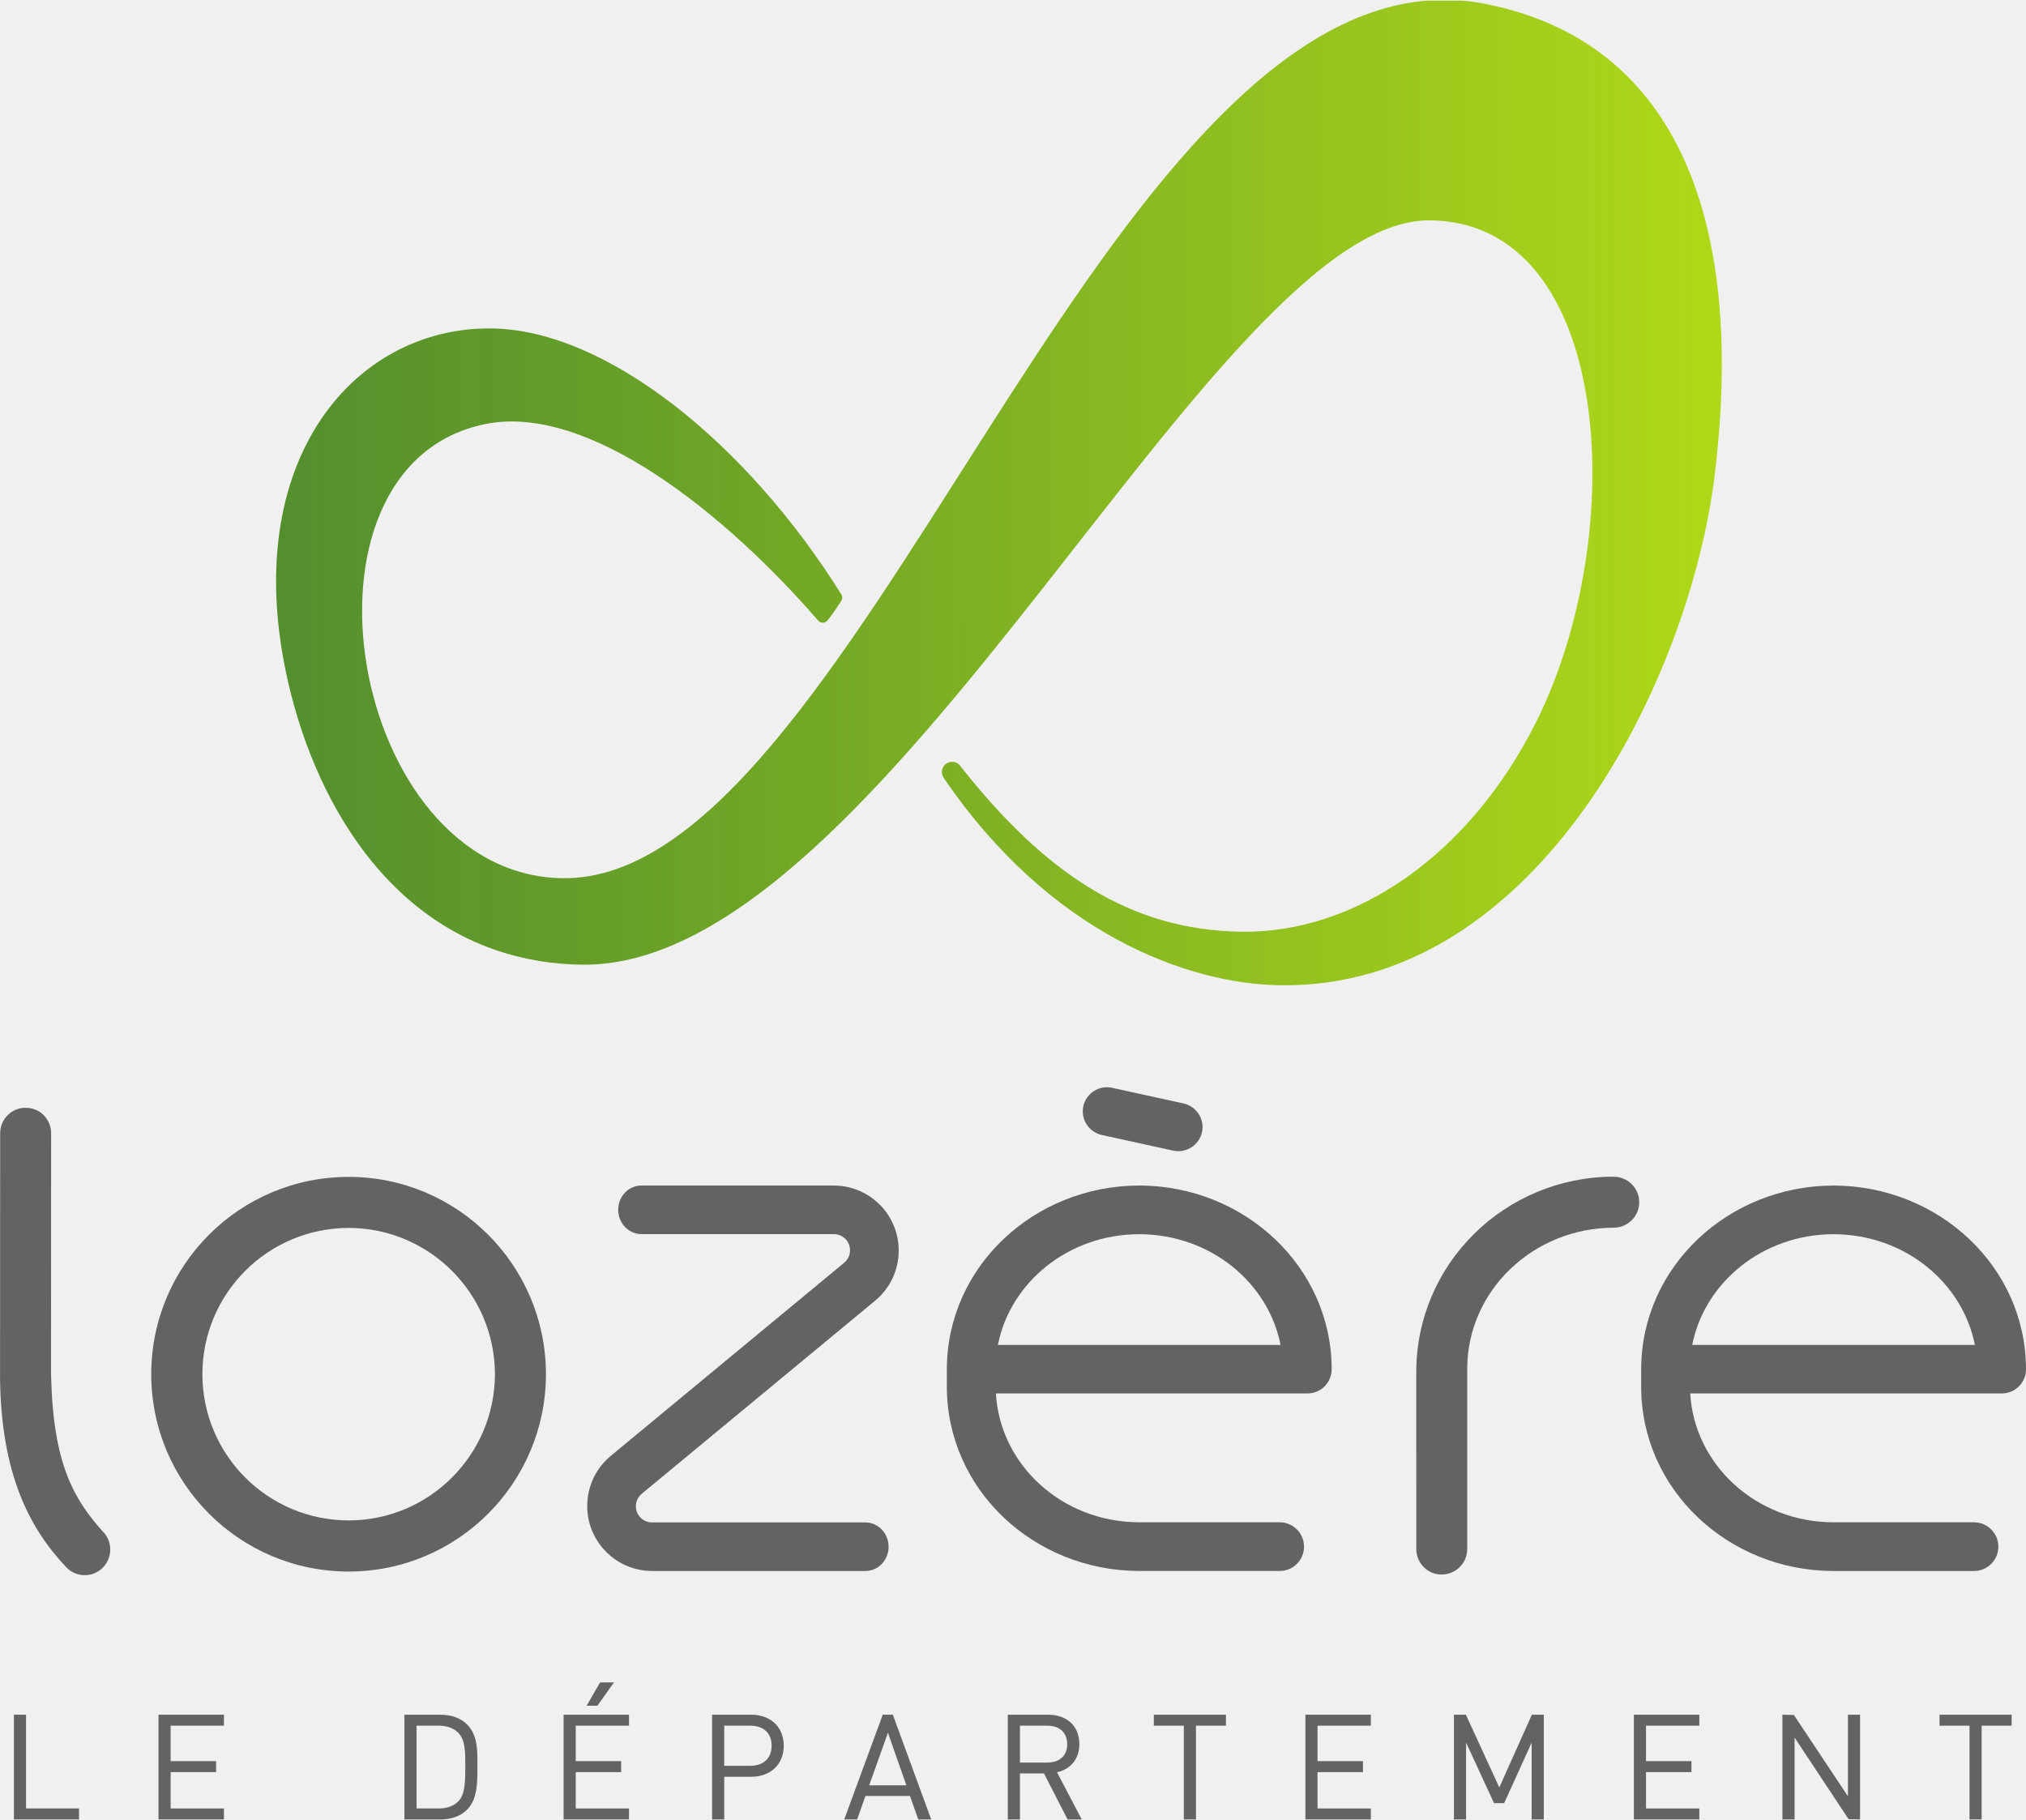
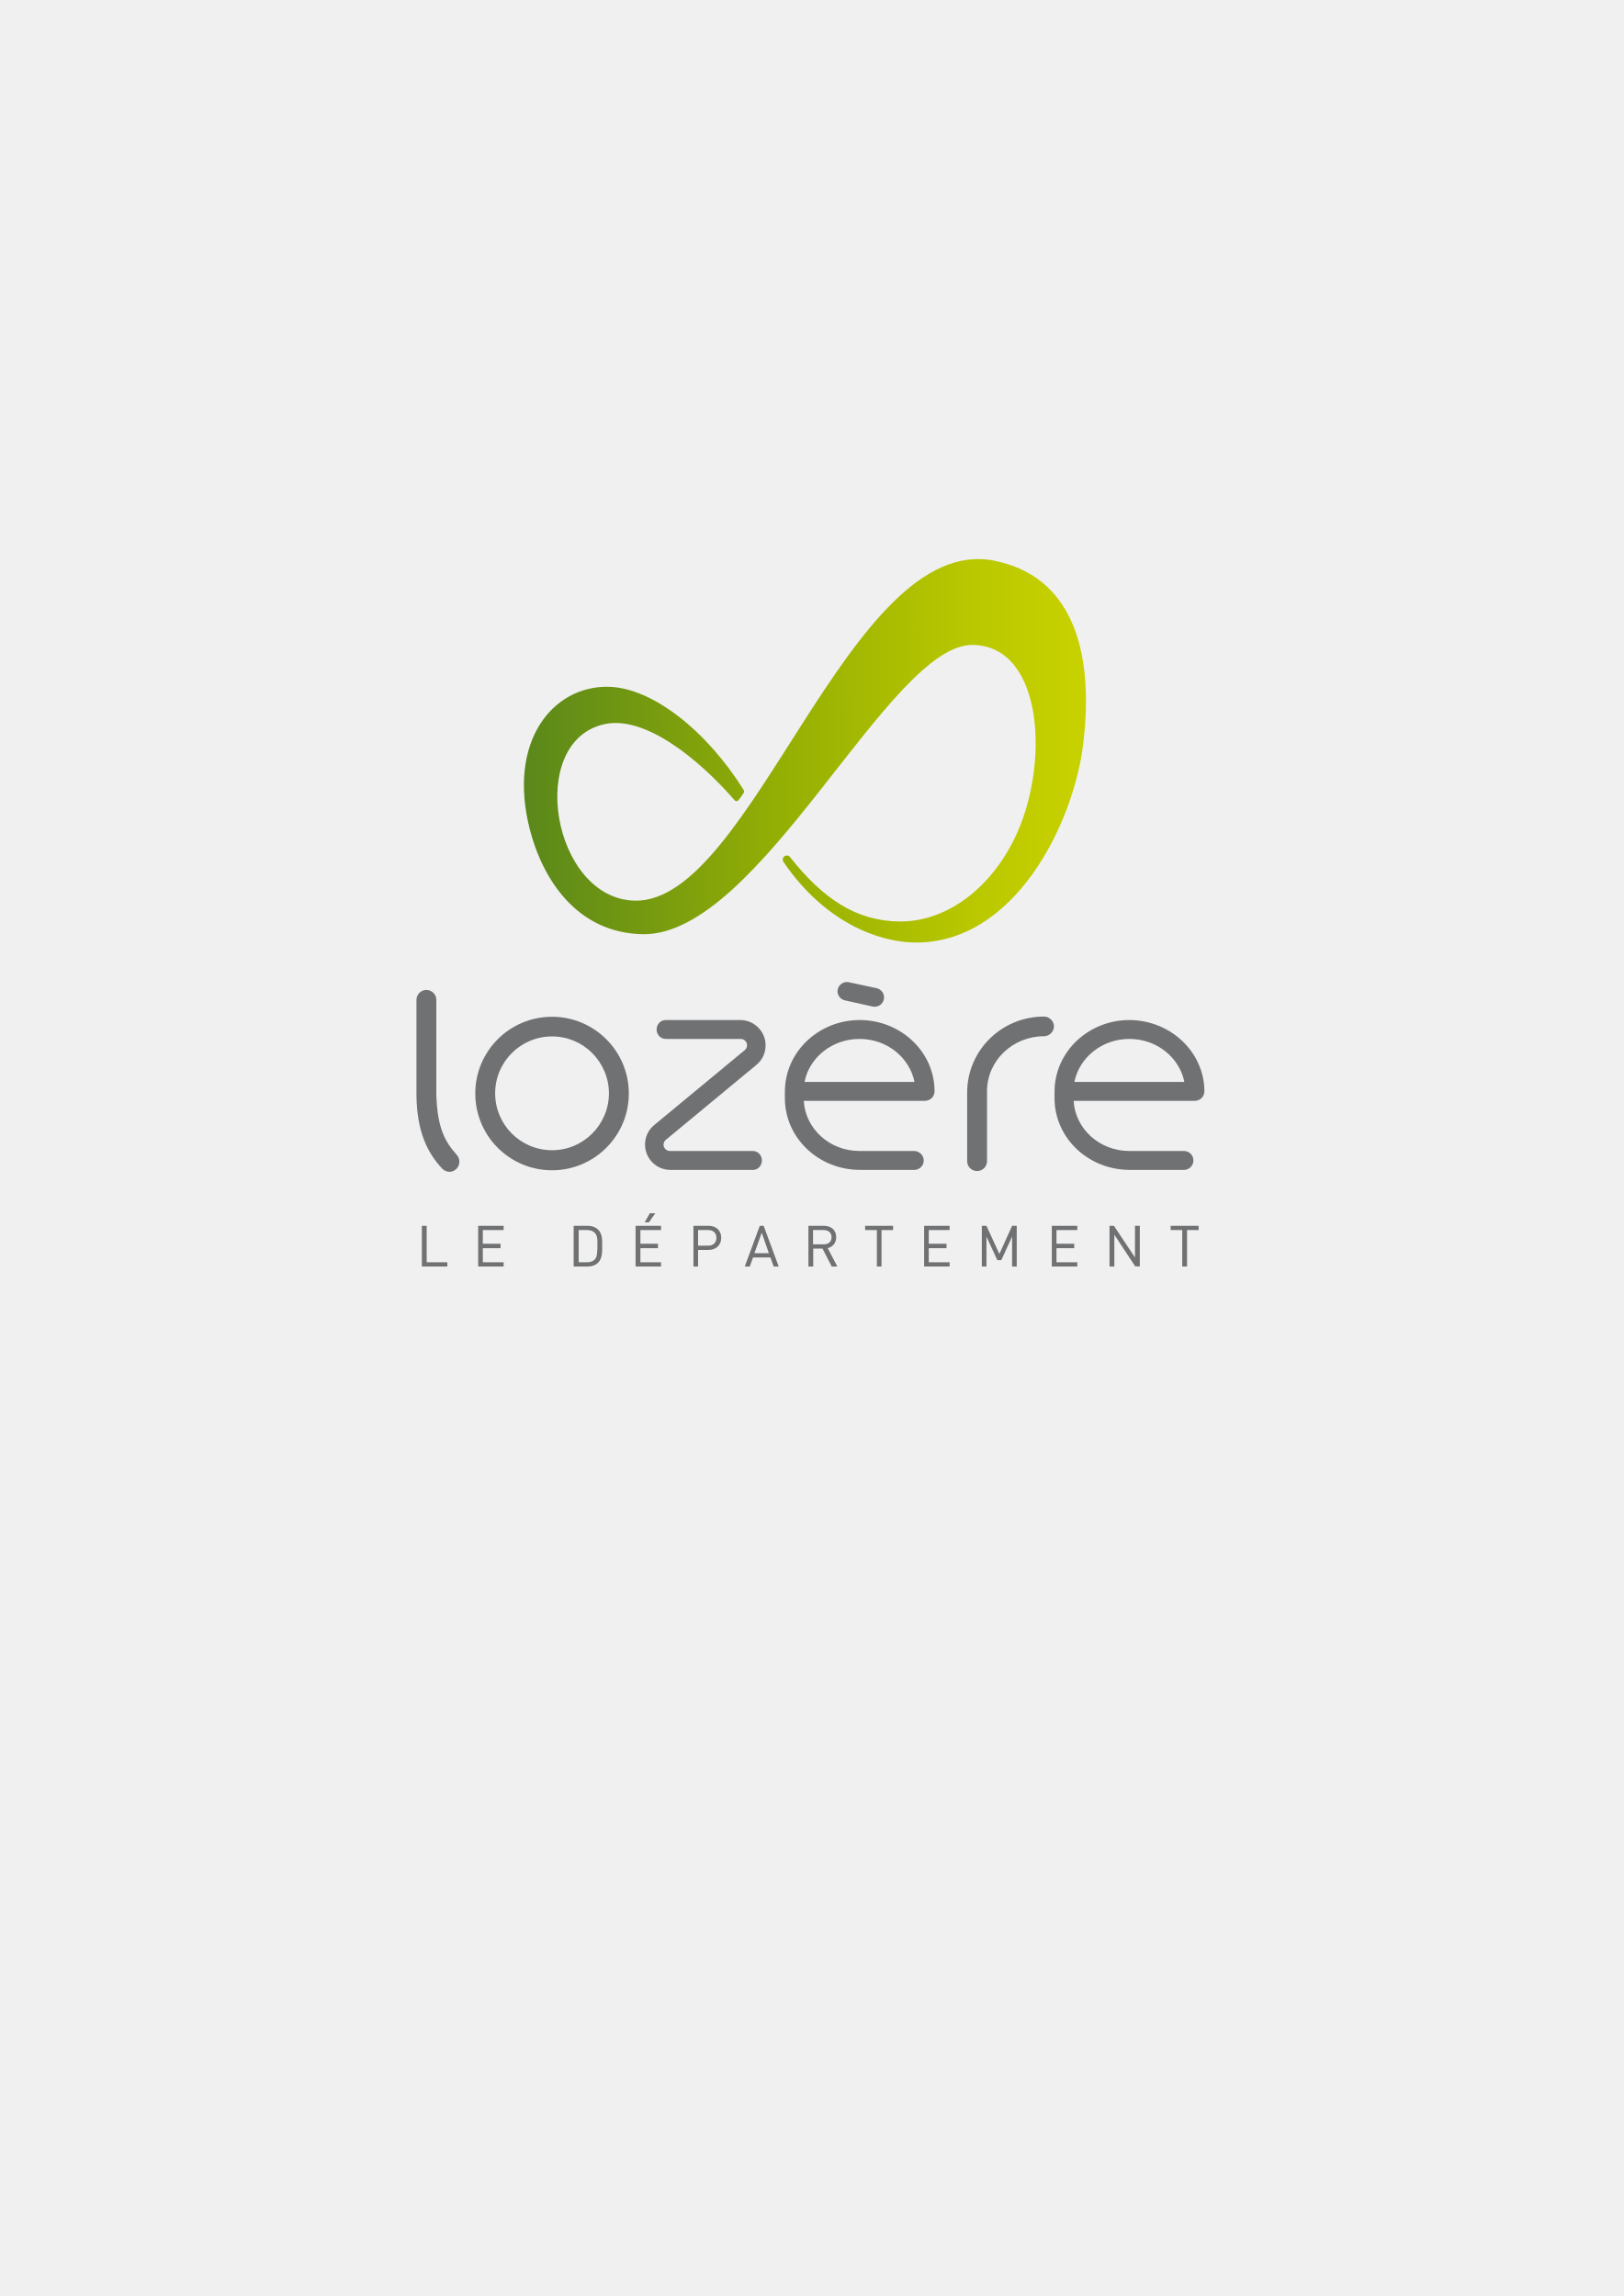
- <svg xmlns="http://www.w3.org/2000/svg" xmlns:xlink="http://www.w3.org/1999/xlink" id="svg2" version="1.1" xml:space="preserve" width="800" height="718.5" viewBox="0 0 800 718.5">
-   <defs id="defs6">
-     <linearGradient id="linearGradient5777">
-       <stop style="stop-color:#48881f;stop-opacity:0.93" offset="0" id="stop5779" />
-       <stop style="stop-color:#b1d918;stop-opacity:1" offset="1" id="stop5781" />
+ <svg xmlns="http://www.w3.org/2000/svg" version="1.1" id="Calque_1" x="0px" y="0px" viewBox="0 0 841.9 1190.5" style="enable-background:new 0 0 841.9 1190.5;" xml:space="preserve">
+   <style type="text/css">
+ 	.Voûte _x002D__x0020_Vert{fill:url(#SVGID_1_);stroke:#FFFFFF;stroke-width:0.25;stroke-miterlimit:1;}
+ 	.st0{fill:url(#SVGID_00000015352703549047701290000001489674496305461147_);}
+ 	.st1{fill:#707173;}
+ </style>
+   <linearGradient id="SVGID_1_" gradientUnits="userSpaceOnUse" x1="0" y1="1190.551" x2="0.707" y2="1189.844">
+     <stop offset="0" style="stop-color:#259E2E" />
+     <stop offset="0.983" style="stop-color:#1C381D" />
+   </linearGradient>
+   <g>
+     <linearGradient id="SVGID_00000159470316370562494730000000453781635658127799_" gradientUnits="userSpaceOnUse" x1="266.44" y1="389.319" x2="558.126" y2="389.319" gradientTransform="matrix(1 -6.300000e-03 6.300000e-03 1 2.5794 2.9621)">
+       <stop offset="0" style="stop-color:#5A881A" />
+       <stop offset="1.719946e-02" style="stop-color:#5C891A" />
+       <stop offset="0.463" style="stop-color:#95AF03" />
+       <stop offset="0.805" style="stop-color:#BAC800" />
+       <stop offset="1" style="stop-color:#C9D200" />
    </linearGradient>
-     <linearGradient xlink:href="#linearGradient5777" id="linearGradient5783" x1="522.837" y1="57.3" x2="574.786" y2="57.3" gradientUnits="userSpaceOnUse" gradientTransform="matrix(8.757196,0,0,8.757196,-4486.856,-95.38867)" />
-   </defs>
-   <g id="g10" transform="matrix(1.25,0,0,-1.25,0,718.5)">
-     <path id="path5769" d="M 450.565,574.598 C 397.847,570.071 352.922,503.078 310.205,436.094 l 0,0 C 265.692,366.299 223.561,296.513 177.498,297.354 l 0,0 c -67.413,1.226 -88.947,130.316 -24.196,143.478 l 0,0 c 32.796,6.673 76.354,-28.846 105.156,-62.097 l 0,0 -0.009,0.009 c 0.342,-0.403 0.858,-0.648 1.427,-0.666 l 0,0 c 0.604,-0.009 1.156,0.254 1.515,0.692 l 0,0 c 1.62,1.97 3.065,4.247 4.221,5.981 l 0,0 0,0.009 c 0.245,0.412 0.438,0.744 0.447,1.208 l 0,0 c 0.009,0.377 -0.096,0.727 -0.271,1.033 l 0,0 0,0 c -29.958,47.902 -74.112,83.386 -110.139,84.034 l 0,0 C 111.127,471.85 73.708,427.486 91.923,355.555 l 0,0 c 10.263,-40.528 38.111,-84.542 91.662,-85.514 l 0,0 c 47.946,-0.876 98.107,58.34 144.765,117.565 l 0,0 c 46.404,58.901 89.35,117.802 123.231,117.583 l 0,0 c 58.253,-0.385 63.35,-99.175 33.706,-158.435 l 0,0 c -21.122,-42.236 -57.237,-66.826 -93.15,-66.309 l 0,0 c -35.169,0.525 -61.975,18.294 -89.026,52.657 l 0,0 c -0.534,0.648 -1.384,1.007 -2.294,1.016 l 0,0 c -1.778,0.044 -3.258,-1.375 -3.284,-3.153 l 0,0 c -0.018,-0.674 0.175,-1.296 0.517,-1.821 l 0,0 c 33.803,-49.715 77.492,-65.083 105.953,-65.6 l 0,0 c 82.107,-1.506 129.72,97.082 137.593,160.695 l 0,0 c 9.659,78.202 -10.211,137.085 -72.387,149.328 l 0,0 c -2.443,0.482 -4.887,0.832 -7.303,1.033 l 0,0 -11.341,0 z" style="fill:url(#linearGradient5783);fill-opacity:1" />
-     <g id="g5734" transform="matrix(8.757196,0,0,8.757196,-4486.856,-95.38867)">
-       <path id="path364" style="fill:#656263;fill-opacity:1;fill-rule:nonzero;stroke:none" d="m 513.302,14.671 -0.438,0 0,-3.778 2.349,0 0,0.397 -1.911,0 0,3.381 z" />
-       <path id="path366" style="fill:#656263;fill-opacity:1;fill-rule:nonzero;stroke:none" d="m 518.08,10.893 2.36,0 0,0.396 -1.922,0 0,1.311 1.639,0 0,0.396 -1.639,0 0,1.279 1.922,0 0,0.396 -2.36,0 0,-3.778 z" />
-       <path id="path372" style="fill:#656263;fill-opacity:1;fill-rule:nonzero;stroke:none" d="m 529.211,14.318 c -0.23,0.231 -0.562,0.352 -0.959,0.352 l -1.302,0 0,-3.777 1.302,0 c 0.396,0 0.728,0.121 0.959,0.352 0.376,0.376 0.374,1 0.373,1.502 l 0,0.076 0,0.077 c 10e-4,0.513 0.002,1.043 -0.373,1.418 m -0.065,-1.548 c 0,-0.451 10e-4,-0.962 -0.241,-1.214 -0.175,-0.18 -0.411,-0.267 -0.722,-0.267 l -0.794,0 0,2.986 0.794,0 c 0.311,0 0.547,-0.088 0.721,-0.267 0.243,-0.252 0.242,-0.699 0.242,-1.131 l 0,-0.054 0,-0.053 z" />
-       <path id="path378" style="fill:#656263;fill-opacity:1;fill-rule:nonzero;stroke:none" d="m 534.008,15.836 -0.485,-0.841 0.39,0 0.595,0.841 -0.5,0 z" />
-       <path id="path380" style="fill:#656263;fill-opacity:1;fill-rule:nonzero;stroke:none" d="m 532.692,10.893 2.36,0 0,0.396 -1.922,0 0,1.311 1.638,0 0,0.396 -1.638,0 0,1.279 1.922,0 0,0.396 -2.36,0 0,-3.778 z" />
-       <path id="path386" style="fill:#656263;fill-opacity:1;fill-rule:nonzero;stroke:none" d="m 539.46,14.671 -1.411,0 0,-3.778 0.438,0 0,1.539 0.973,0 c 0.703,0 1.174,0.451 1.174,1.123 0,0.667 -0.471,1.116 -1.174,1.116 m -0.973,-0.396 0.936,0 c 0.484,0 0.773,-0.269 0.773,-0.72 0,-0.455 -0.289,-0.727 -0.773,-0.727 l -0.936,0 0,1.447 z" />
-       <path id="path392" style="fill:#656263;fill-opacity:1;fill-rule:nonzero;stroke:none" d="m 544.568,14.671 -0.363,0 -1.39,-3.778 0.467,0 0.299,0.846 1.606,0 0.299,-0.846 0.467,0 -1.38,3.765 -0.005,0.013 z m 0.489,-2.547 -1.341,0 0.676,1.897 0.665,-1.897 z" />
-       <path id="path398" style="fill:#656263;fill-opacity:1;fill-rule:nonzero;stroke:none" d="m 551.297,13.611 c 0,0.644 -0.443,1.06 -1.128,1.06 l -1.453,0 0,-3.778 0.439,0 0,1.66 0.866,0 0.851,-1.66 0.511,0 -0.891,1.702 c 0.505,0.114 0.805,0.492 0.805,1.016 m -2.142,0.664 0.977,0 c 0.455,0 0.727,-0.25 0.727,-0.668 0,-0.415 -0.272,-0.663 -0.727,-0.663 l -0.977,0 0,1.331 z" />
-       <path id="path404" style="fill:#656263;fill-opacity:1;fill-rule:nonzero;stroke:none" d="m 553.984,14.275 1.082,0 0,-3.382 0.438,0 0,3.382 1.081,0 0,0.396 -2.601,0 0,-0.396 z" />
-       <path id="path406" style="fill:#656263;fill-opacity:1;fill-rule:nonzero;stroke:none" d="m 559.451,10.893 2.361,0 0,0.396 -1.923,0 0,1.311 1.639,0 0,0.396 -1.639,0 0,1.279 1.923,0 0,0.396 -2.361,0 0,-3.778 z" />
-       <path id="path408" style="fill:#656263;fill-opacity:1;fill-rule:nonzero;stroke:none" d="m 566.446,12.047 -1.206,2.624 -0.431,0 0,-3.778 0.438,0 0,2.772 1.003,-2.173 0.005,-0.011 0.366,0 0.992,2.183 0,-2.771 0.438,0 0,3.778 -0.431,0 -1.174,-2.624 z" />
-       <path id="path410" style="fill:#656263;fill-opacity:1;fill-rule:nonzero;stroke:none" d="m 571.3,10.893 2.361,0 0,0.396 -1.923,0 0,1.311 1.639,0 0,0.396 -1.639,0 0,1.279 1.923,0 0,0.396 -2.361,0 0,-3.778 z" />
-       <path id="path412" style="fill:#656263;fill-opacity:1;fill-rule:nonzero;stroke:none" d="m 579.022,11.728 -1.95,2.934 -0.414,0.009 0,-3.778 0.439,0 0,2.953 1.948,-2.944 0.414,-0.009 0,3.778 -0.437,0 0,-2.943 z" />
-       <path id="path414" style="fill:#656263;fill-opacity:1;fill-rule:nonzero;stroke:none" d="m 582.326,14.275 1.082,0 0,-3.382 0.437,0 0,3.382 1.082,0 0,0.396 -2.601,0 0,-0.396 z" />
-     </g>
-     <g id="g5810" transform="matrix(8.757196,0,0,8.757196,-4486.856,-95.38867)">
-       <path id="path422" style="fill:#656263;fill-opacity:1;fill-rule:nonzero;stroke:none" d="m 570.57,34.079 0,0.002 c -3.916,-0.007 -7.12,-3.129 -7.12,-7.059 0,-0.026 10e-4,-6.373 10e-4,-6.373 0,-0.509 0.41,-0.921 0.911,-0.921 0.514,0 0.927,0.412 0.927,0.921 0,0 -10e-4,6.479 -10e-4,6.491 0,2.841 2.397,5.095 5.282,5.1 0.507,0 0.923,0.41 0.923,0.922 0,0.506 -0.416,0.917 -0.923,0.917" />
-       <path id="path420" style="fill:#656263;fill-opacity:1;fill-rule:nonzero;stroke:none" d="m 558.523,21.613 -5.067,0 c -2.802,0.004 -5.026,2.091 -5.169,4.648 l 11.234,0 c 0.233,0 0.451,0.087 0.619,0.251 0.167,0.17 0.259,0.388 0.259,0.626 -0.007,3.694 -3.143,6.616 -6.943,6.624 -3.8,-0.008 -6.931,-2.93 -6.939,-6.624 l 0,-0.633 c 0,-3.707 3.135,-6.643 6.939,-6.649 l 5.067,0 c 0.483,0 0.879,0.391 0.879,0.878 0,0.485 -0.396,0.879 -0.879,0.879 m -5.067,10.393 c 2.572,-0.005 4.657,-1.75 5.099,-3.995 l -10.196,0 c 0.44,2.245 2.528,3.99 5.097,3.995" />
-       <path id="path424" style="fill:#656263;fill-opacity:1;fill-rule:nonzero;stroke:none" d="m 524.939,34.073 c -3.933,0 -7.121,-3.184 -7.121,-7.118 0,-3.932 3.188,-7.119 7.121,-7.119 3.926,0 7.114,3.187 7.117,7.119 -0.003,3.934 -3.191,7.118 -7.117,7.118 m 0,-12.393 c -2.916,0.003 -5.273,2.362 -5.276,5.275 0.003,2.915 2.36,5.272 5.276,5.277 2.91,-0.005 5.268,-2.362 5.277,-5.277 -0.009,-2.913 -2.367,-5.272 -5.277,-5.275" />
-       <path id="path426" style="fill:#656263;fill-opacity:1;fill-rule:nonzero;stroke:none" d="m 516.096,21.25 c -1.08,1.203 -1.808,2.463 -1.89,5.607 l -0.003,0.165 0.003,8.631 c 0,0.509 -0.413,0.919 -0.927,0.913 -0.51,-0.002 -0.915,-0.42 -0.911,-0.927 l -0.004,-8.602 c -0.003,-0.07 -10e-4,-0.148 -10e-4,-0.212 0.039,-3.424 1.029,-5.395 2.379,-6.822 0.182,-0.202 0.44,-0.303 0.692,-0.298 0.219,0.003 0.438,0.085 0.609,0.245 0.373,0.345 0.395,0.929 0.059,1.3 l -0.006,0 z" />
-       <path id="path428" style="fill:#656263;fill-opacity:1;fill-rule:nonzero;stroke:none" d="m 552.106,35.585 2.574,-0.564 c 0.468,-0.104 0.94,0.195 1.041,0.666 0.103,0.465 -0.198,0.932 -0.668,1.036 l -2.572,0.563 c -0.469,0.105 -0.937,-0.194 -1.04,-0.663 -0.102,-0.468 0.198,-0.936 0.665,-1.038" />
-       <path id="path430" style="fill:#656263;fill-opacity:1;fill-rule:nonzero;stroke:none" d="m 578.501,33.761 c -3.8,-0.008 -6.93,-2.93 -6.938,-6.624 l 0,-0.633 c 0,-3.706 3.135,-6.643 6.938,-6.649 l 5.068,0 c 0.483,0 0.879,0.392 0.879,0.878 0,0.486 -0.396,0.879 -0.879,0.879 l -5.068,0 c -2.801,0.005 -5.025,2.091 -5.168,4.648 l 11.234,0 c 0.233,0 0.45,0.088 0.618,0.252 0.169,0.169 0.26,0.388 0.26,0.625 -0.006,3.694 -3.143,6.616 -6.944,6.624 m -5.096,-5.75 c 0.44,2.244 2.528,3.99 5.096,3.994 2.572,-0.004 4.658,-1.75 5.1,-3.994 l -10.196,0 z" />
-       <path id="path432" style="fill:#656263;fill-opacity:1;fill-rule:nonzero;stroke:none" d="m 535.874,19.855 0.016,0 c -0.002,0 -0.004,0 -0.006,0 l -0.01,0 z" />
-       <path id="path434" style="fill:#656263;fill-opacity:1;fill-rule:nonzero;stroke:none" d="m 544.416,20.727 c 0,0.488 -0.375,0.881 -0.84,0.881 l -7.695,0 c -0.321,0.001 -0.581,0.261 -0.581,0.583 0,0.184 0.084,0.348 0.217,0.455 l 0,0 8.418,6.965 c 0.517,0.431 0.846,1.079 0.846,1.805 0,1.296 -1.05,2.345 -2.346,2.345 l -0.017,10e-4 -6.917,0 c -0.464,0 -0.839,-0.392 -0.839,-0.872 0,-0.488 0.375,-0.881 0.839,-0.881 l 6.942,0 c 0.322,-10e-4 0.582,-0.262 0.582,-0.583 0,-0.184 -0.084,-0.348 -0.217,-0.455 l -8.418,-6.966 0,0 c -0.517,-0.43 -0.846,-1.078 -0.846,-1.804 0,-1.294 1.047,-2.342 2.34,-2.346 l 7.692,0 c 0.465,0 0.84,0.391 0.84,0.872" />
+     <path style="fill:url(#SVGID_00000159470316370562494730000000453781635658127799_);" d="M515.3,290.7   C440.2,275.9,390.1,468.1,329.2,467c-43-0.8-56.8-83.2-15.4-91.6c20.9-4.3,48.7,18.4,67.1,39.6l0,0c0.2,0.3,0.5,0.4,0.9,0.4   c0.4,0,0.7-0.2,1-0.4l0,0c1-1.3,2-2.7,2.7-3.8l0,0c0.2-0.3,0.3-0.5,0.3-0.8c0-0.2-0.1-0.5-0.2-0.7l0,0   c-19.1-30.6-47.3-53.2-70.3-53.6c-28.4-0.5-52.3,27.8-40.7,73.7c6.6,25.9,24.3,53.9,58.5,54.6c61,1.1,127.7-150.3,171-150   c37.2,0.2,40.4,63.3,21.5,101.1c-13.5,27-36.5,42.6-59.4,42.3c-22.4-0.3-39.5-11.7-56.8-33.6l0,0c-0.3-0.4-0.9-0.6-1.5-0.6   c-1.1,0-2.1,0.9-2.1,2c0,0.4,0.1,0.8,0.3,1.2l0,0c21.6,31.7,49.4,41.5,67.6,41.9c52.4,1,82.8-61.9,87.8-102.5   C567.7,336.1,555,298.5,515.3,290.7z" />
+     <g>
+       <polygon class="st1" points="221.2,635.6 218.7,635.6 218.7,656.7 231.9,656.7 231.9,654.5 221.2,654.5   " />
+       <polygon class="st1" points="247.9,656.7 261.1,656.7 261.1,654.5 250.3,654.5 250.3,647.2 259.5,647.2 259.5,644.9 250.3,644.9     250.3,637.8 261.1,637.8 261.1,635.6 247.9,635.6   " />
+       <path class="st1" d="M310.1,637.6c-1.3-1.3-3.1-2-5.4-2h-7.3v21.1h7.3c2.2,0,4.1-0.7,5.4-2c2.1-2.1,2.1-5.6,2.1-8.4l0-0.4l0-0.4    C312.2,642.6,312.2,639.7,310.1,637.6z M309.7,646.2c0,2.5,0,5.4-1.3,6.8c-1,1-2.3,1.5-4,1.5h-4.4v-16.7h4.4c1.7,0,3.1,0.5,4,1.5    c1.4,1.4,1.4,3.9,1.3,6.3l0,0.3L309.7,646.2z" />
+       <polygon class="st1" points="336.9,629.1 334.2,633.8 336.4,633.8 339.7,629.1   " />
+       <polygon class="st1" points="329.5,656.7 342.7,656.7 342.7,654.5 332,654.5 332,647.2 341.1,647.2 341.1,644.9 332,644.9     332,637.8 342.7,637.8 342.7,635.6 329.5,635.6   " />
+       <path class="st1" d="M367.4,635.6h-7.9v21.1h2.4v-8.6h5.4c3.9,0,6.6-2.5,6.6-6.3C373.9,638.1,371.3,635.6,367.4,635.6z     M361.9,637.8h5.2c2.7,0,4.3,1.5,4.3,4c0,2.5-1.6,4.1-4.3,4.1h-5.2V637.8z" />
+       <path class="st1" d="M395.9,635.6h-2l-7.8,21.1h2.6l1.7-4.7h9l1.7,4.7h2.6L395.9,635.6L395.9,635.6z M398.6,649.8h-7.5l3.8-10.6    L398.6,649.8z" />
+       <path class="st1" d="M433.5,641.5c0-3.6-2.5-5.9-6.3-5.9h-8.1v21.1h2.5v-9.3h4.8l4.8,9.3h2.9l-5-9.5    C431.8,646.5,433.5,644.4,433.5,641.5z M421.5,637.8h5.5c2.5,0,4.1,1.4,4.1,3.7c0,2.3-1.5,3.7-4.1,3.7h-5.5V637.8z" />
+       <polygon class="st1" points="448.5,637.8 454.6,637.8 454.6,656.7 457,656.7 457,637.8 463,637.8 463,635.6 448.5,635.6   " />
+       <polygon class="st1" points="479.1,656.7 492.3,656.7 492.3,654.5 481.5,654.5 481.5,647.2 490.7,647.2 490.7,644.9 481.5,644.9     481.5,637.8 492.3,637.8 492.3,635.6 479.1,635.6   " />
+       <polygon class="st1" points="518.1,650.2 511.4,635.6 509,635.6 509,656.7 511.4,656.7 511.4,641.2 517,653.3 517.1,653.4     519.1,653.4 524.7,641.2 524.7,656.7 527.1,656.7 527.1,635.6 524.7,635.6   " />
+       <polygon class="st1" points="545.3,656.7 558.5,656.7 558.5,654.5 547.7,654.5 547.7,647.2 556.9,647.2 556.9,644.9 547.7,644.9     547.7,637.8 558.5,637.8 558.5,635.6 545.3,635.6   " />
+       <polygon class="st1" points="588.4,652 577.5,635.6 575.2,635.6 575.2,656.7 577.7,656.7 577.7,640.2 588.5,656.6 590.9,656.7     590.9,635.6 588.4,635.6   " />
+       <polygon class="st1" points="606.9,637.8 612.9,637.8 612.9,656.7 615.4,656.7 615.4,637.8 621.4,637.8 621.4,635.6 606.9,635.6       " />
+       <path class="st1" d="M473.9,596.8h-28.3c-15.7,0-28.1-11.7-28.9-26h62.8c1.3,0,2.5-0.5,3.5-1.4c0.9-0.9,1.5-2.2,1.5-3.5    c0-20.6-17.6-37-38.8-37c-21.2,0-38.7,16.4-38.8,37v3.5c0,20.7,17.5,37.1,38.8,37.2h28.3c2.7,0,4.9-2.2,4.9-4.9    C478.8,599,476.6,596.8,473.9,596.8z M445.6,538.7c14.4,0,26,9.8,28.5,22.3h-57C419.5,548.5,431.2,538.7,445.6,538.7z" />
+       <path class="st1" d="M541.2,527.1L541.2,527.1c-21.9,0-39.8,17.5-39.8,39.4c0,0.1,0,35.6,0,35.6c0,2.8,2.3,5.1,5.1,5.1    c2.9,0,5.2-2.3,5.2-5.1c0,0,0-36.2,0-36.3c0-15.9,13.4-28.5,29.5-28.5c2.8,0,5.2-2.3,5.2-5.2C546.3,529.4,544,527.1,541.2,527.1z" />
+       <path class="st1" d="M286.2,527.2c-22,0-39.8,17.8-39.8,39.8c0,22,17.8,39.8,39.8,39.8c21.9,0,39.8-17.8,39.8-39.8    C326,545,308.1,527.2,286.2,527.2z M286.2,596.4c-16.3,0-29.5-13.2-29.5-29.5c0-16.3,13.2-29.5,29.5-29.5    c16.3,0,29.4,13.2,29.5,29.5C315.6,583.2,302.5,596.4,286.2,596.4z" />
+       <path class="st1" d="M236.8,598.8c-6-6.7-10.1-13.8-10.6-31.3l0-0.9l0-48.2c0-2.8-2.3-5.1-5.2-5.1c-2.8,0-5.1,2.3-5.1,5.2l0,48.1    c0,0.4,0,0.8,0,1.2c0.2,19.1,5.8,30.1,13.3,38.1c1,1.1,2.5,1.7,3.9,1.7c1.2,0,2.4-0.5,3.4-1.4    C238.6,604.2,238.7,600.9,236.8,598.8L236.8,598.8z" />
+       <path class="st1" d="M438,518.7l14.4,3.2c2.6,0.6,5.2-1.1,5.8-3.7c0.6-2.6-1.1-5.2-3.7-5.8l-14.4-3.1c-2.6-0.6-5.2,1.1-5.8,3.7    C433.7,515.5,435.4,518.1,438,518.7z" />
+       <path class="st1" d="M585.5,528.9c-21.2,0-38.7,16.4-38.8,37v3.5c0,20.7,17.5,37.1,38.8,37.2h28.3c2.7,0,4.9-2.2,4.9-4.9    c0-2.7-2.2-4.9-4.9-4.9h-28.3c-15.7,0-28.1-11.7-28.9-26h62.8c1.3,0,2.5-0.5,3.5-1.4c0.9-0.9,1.5-2.2,1.5-3.5    C624.3,545.3,606.7,529,585.5,528.9z M557,561c2.5-12.5,14.1-22.3,28.5-22.3c14.4,0,26,9.8,28.5,22.3H557z" />
+       <path class="st1" d="M347.3,606.6L347.3,606.6C347.4,606.6,347.4,606.6,347.3,606.6L347.3,606.6z" />
+       <path class="st1" d="M395,601.7c0-2.7-2.1-4.9-4.7-4.9h-43c-1.8,0-3.3-1.5-3.3-3.3c0-1,0.5-1.9,1.2-2.5l0,0l47-38.9    c2.9-2.4,4.7-6,4.7-10.1c0-7.2-5.9-13.1-13.1-13.1l-0.1,0h-38.6c-2.6,0-4.7,2.2-4.7,4.9c0,2.7,2.1,4.9,4.7,4.9H384    c1.8,0,3.3,1.5,3.3,3.3c0,1-0.5,1.9-1.2,2.5l-47,38.9l0,0c-2.9,2.4-4.7,6-4.7,10.1c0,7.2,5.9,13.1,13.1,13.1h43    C392.9,606.6,395,604.4,395,601.7z" />
    </g>
  </g>
</svg>
